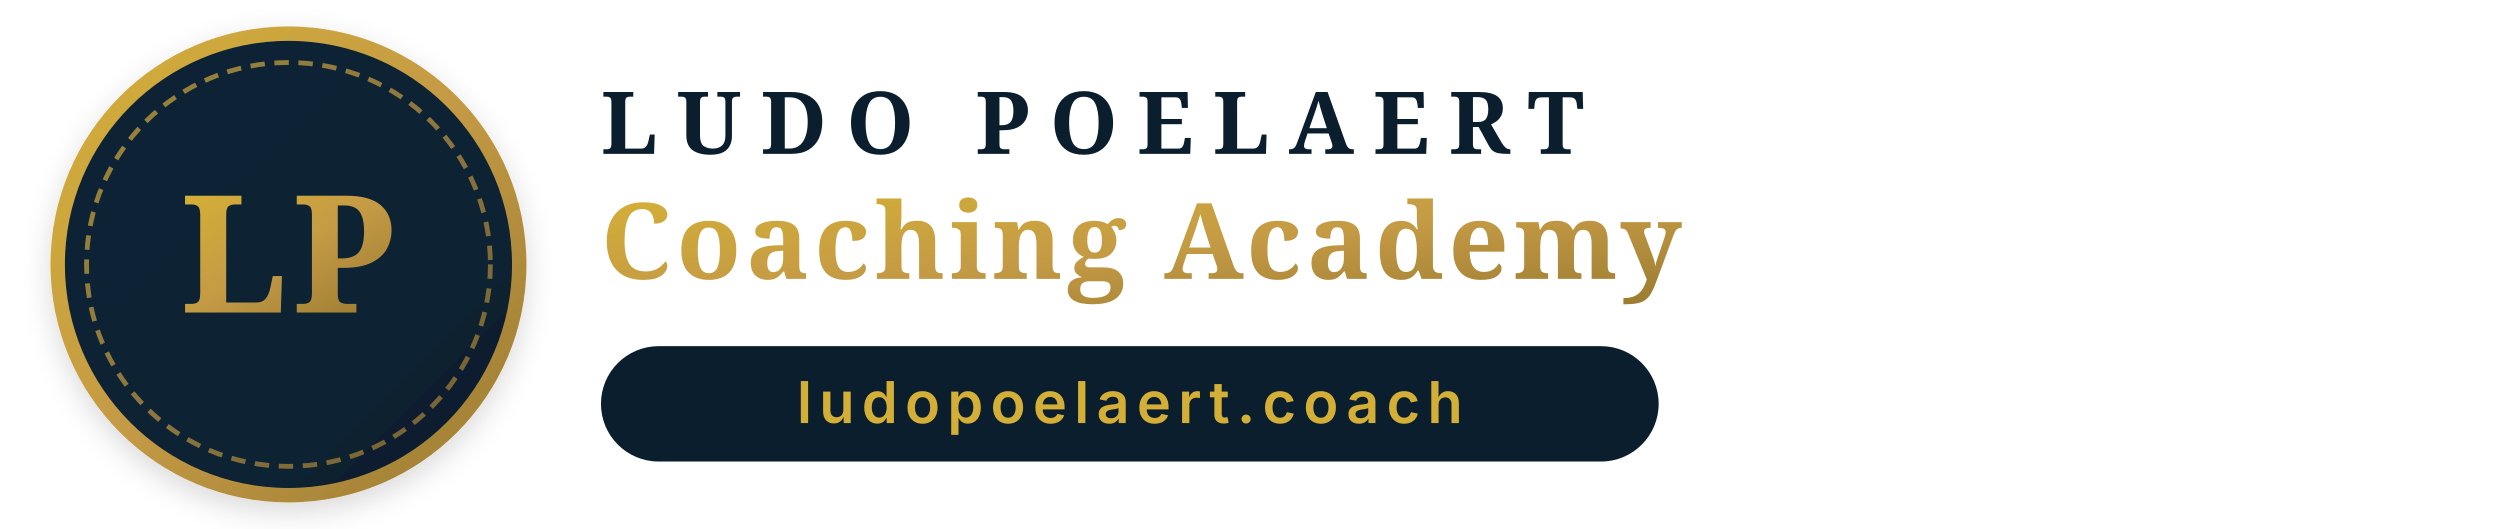
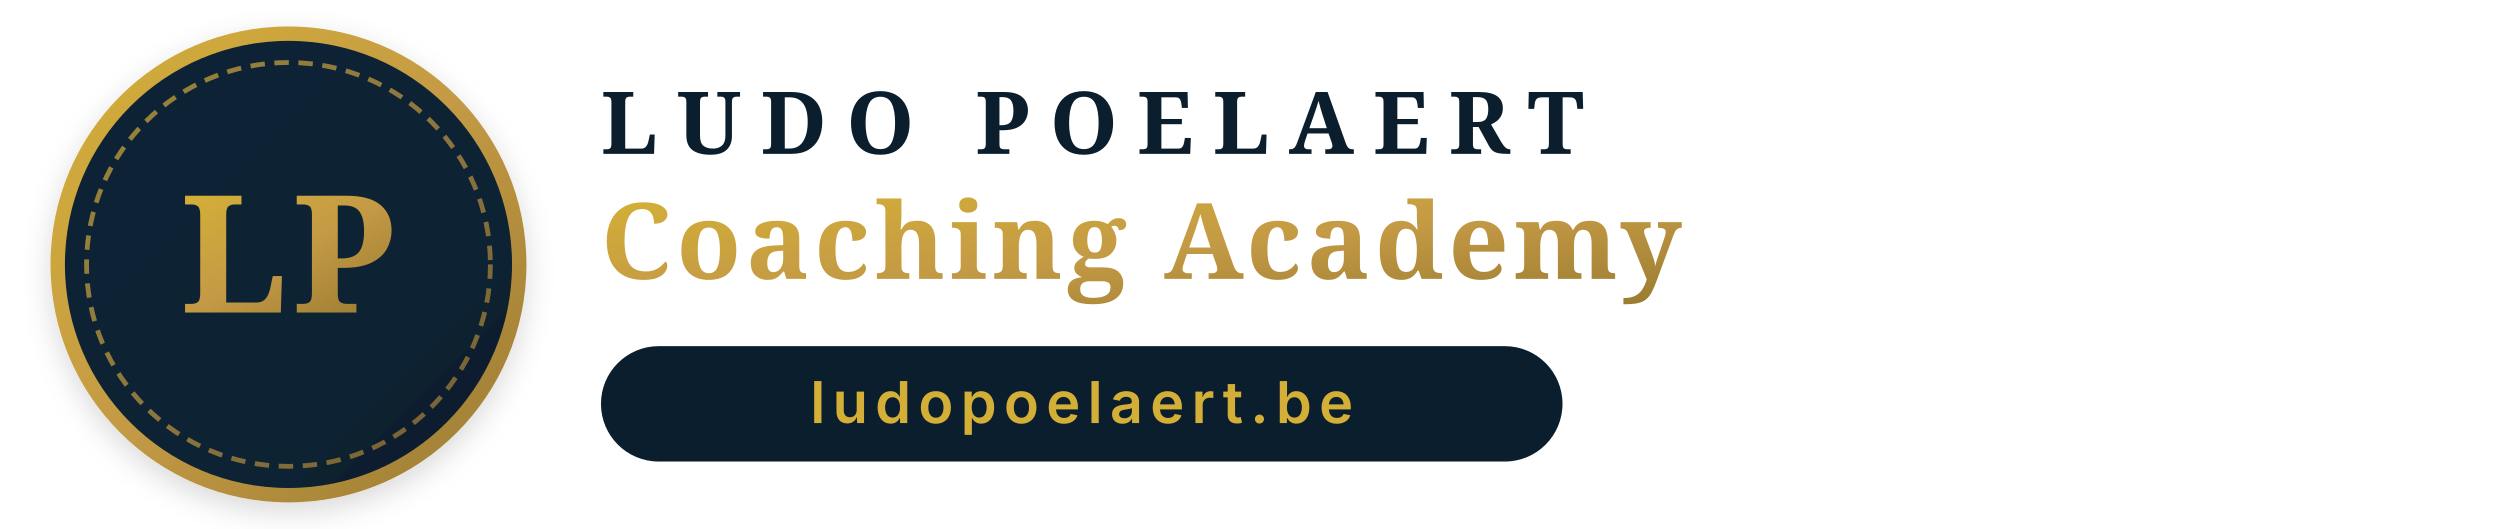
<svg xmlns="http://www.w3.org/2000/svg" viewBox="0 0 520 110" width="100%" height="100%">
  <defs>
    <linearGradient id="goldGrad" x1="0%" y1="0%" x2="100%" y2="100%">
      <stop offset="0%" stop-color="#D4AF37" />
      <stop offset="50%" stop-color="#C49A45" />
      <stop offset="100%" stop-color="#9A7B31" />
    </linearGradient>
    <linearGradient id="navyGrad" x1="0%" y1="0%" x2="100%" y2="100%">
      <stop offset="0%" stop-color="#0F2537" />
      <stop offset="100%" stop-color="#0B1E2D" />
    </linearGradient>
    <filter id="subtleDrop" x="-10%" y="-10%" width="120%" height="120%">
      <feDropShadow dx="0" dy="2" stdDeviation="3" flood-opacity="0.15" />
    </filter>
  </defs>
  <g transform="translate(10, 5)">
    <circle cx="50" cy="50" r="48" fill="url(#navyGrad)" stroke="url(#goldGrad)" stroke-width="3" filter="url(#subtleDrop)" />
    <circle cx="50" cy="50" r="42" fill="none" stroke="url(#goldGrad)" stroke-width="1" stroke-dasharray="3,2" opacity="0.7" />
    <text x="50" y="60" font-family="'Cinzel', 'Playfair Display', 'Georgia', serif" font-size="34" font-weight="700" fill="url(#goldGrad)" text-anchor="middle" letter-spacing="1">LP</text>
  </g>
  <g transform="translate(125, 0)">
    <text x="0" y="32" font-family="'Cinzel', 'Playfair Display', 'Georgia', serif" font-size="18" font-weight="700" fill="#0B1E2D" letter-spacing="4">LUDO POELAERT</text>
    <text x="0" y="58" font-family="'Cinzel', 'Playfair Display', 'Georgia', serif" font-size="22" font-weight="600" fill="url(#goldGrad)" letter-spacing="1">Coaching Academy</text>
    <g transform="translate(0, 72)">
-       <rect x="0" y="0" width="220" height="24" rx="12" fill="#0B1E2D" />
-       <text x="110" y="16" font-family="'Plus Jakarta Sans', 'Inter', 'Helvetica', sans-serif" font-size="12" font-weight="600" fill="#D4AF37" text-anchor="middle" letter-spacing="1.5">ludopoelaert.coach</text>
+       <rect x="0" y="0" width="200" height="24" rx="12" fill="#0B1E2D" />
+       <text x="100" y="16" font-family="'Plus Jakarta Sans', 'Inter', 'Helvetica', sans-serif" font-size="12" font-weight="600" fill="#D4AF37" text-anchor="middle" letter-spacing="1.5">ludopoelaert.be</text>
    </g>
  </g>
</svg>
